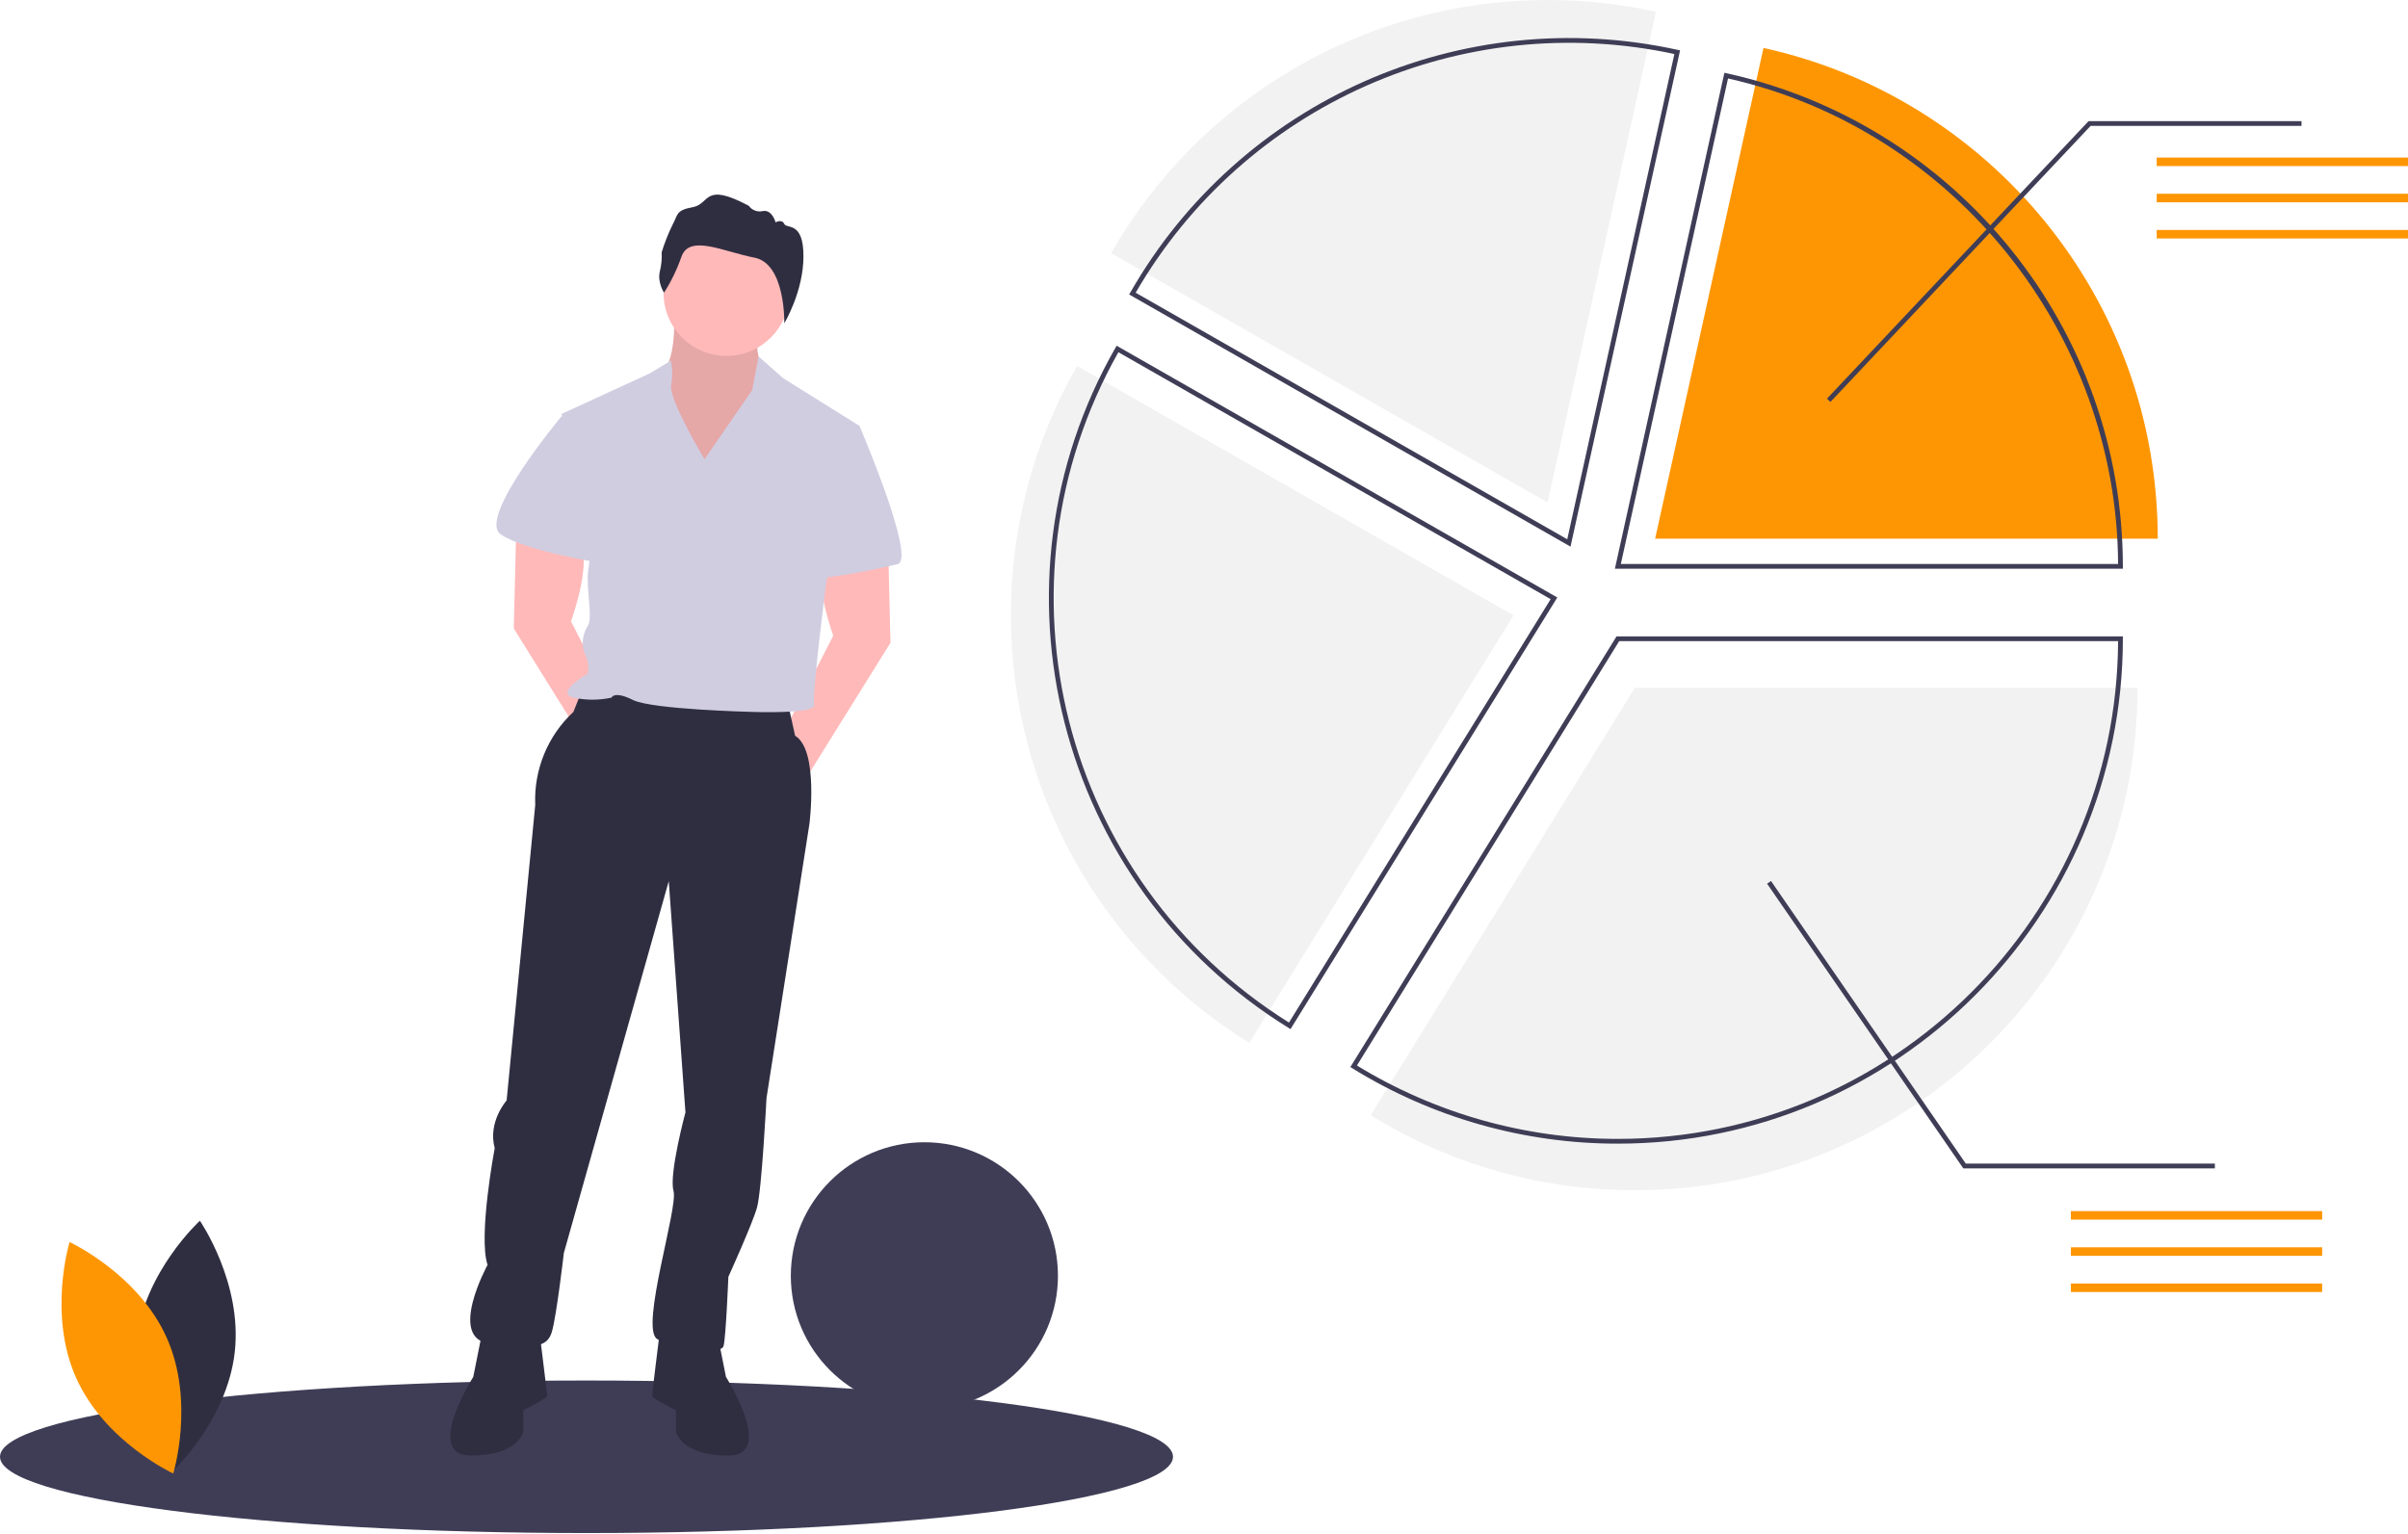
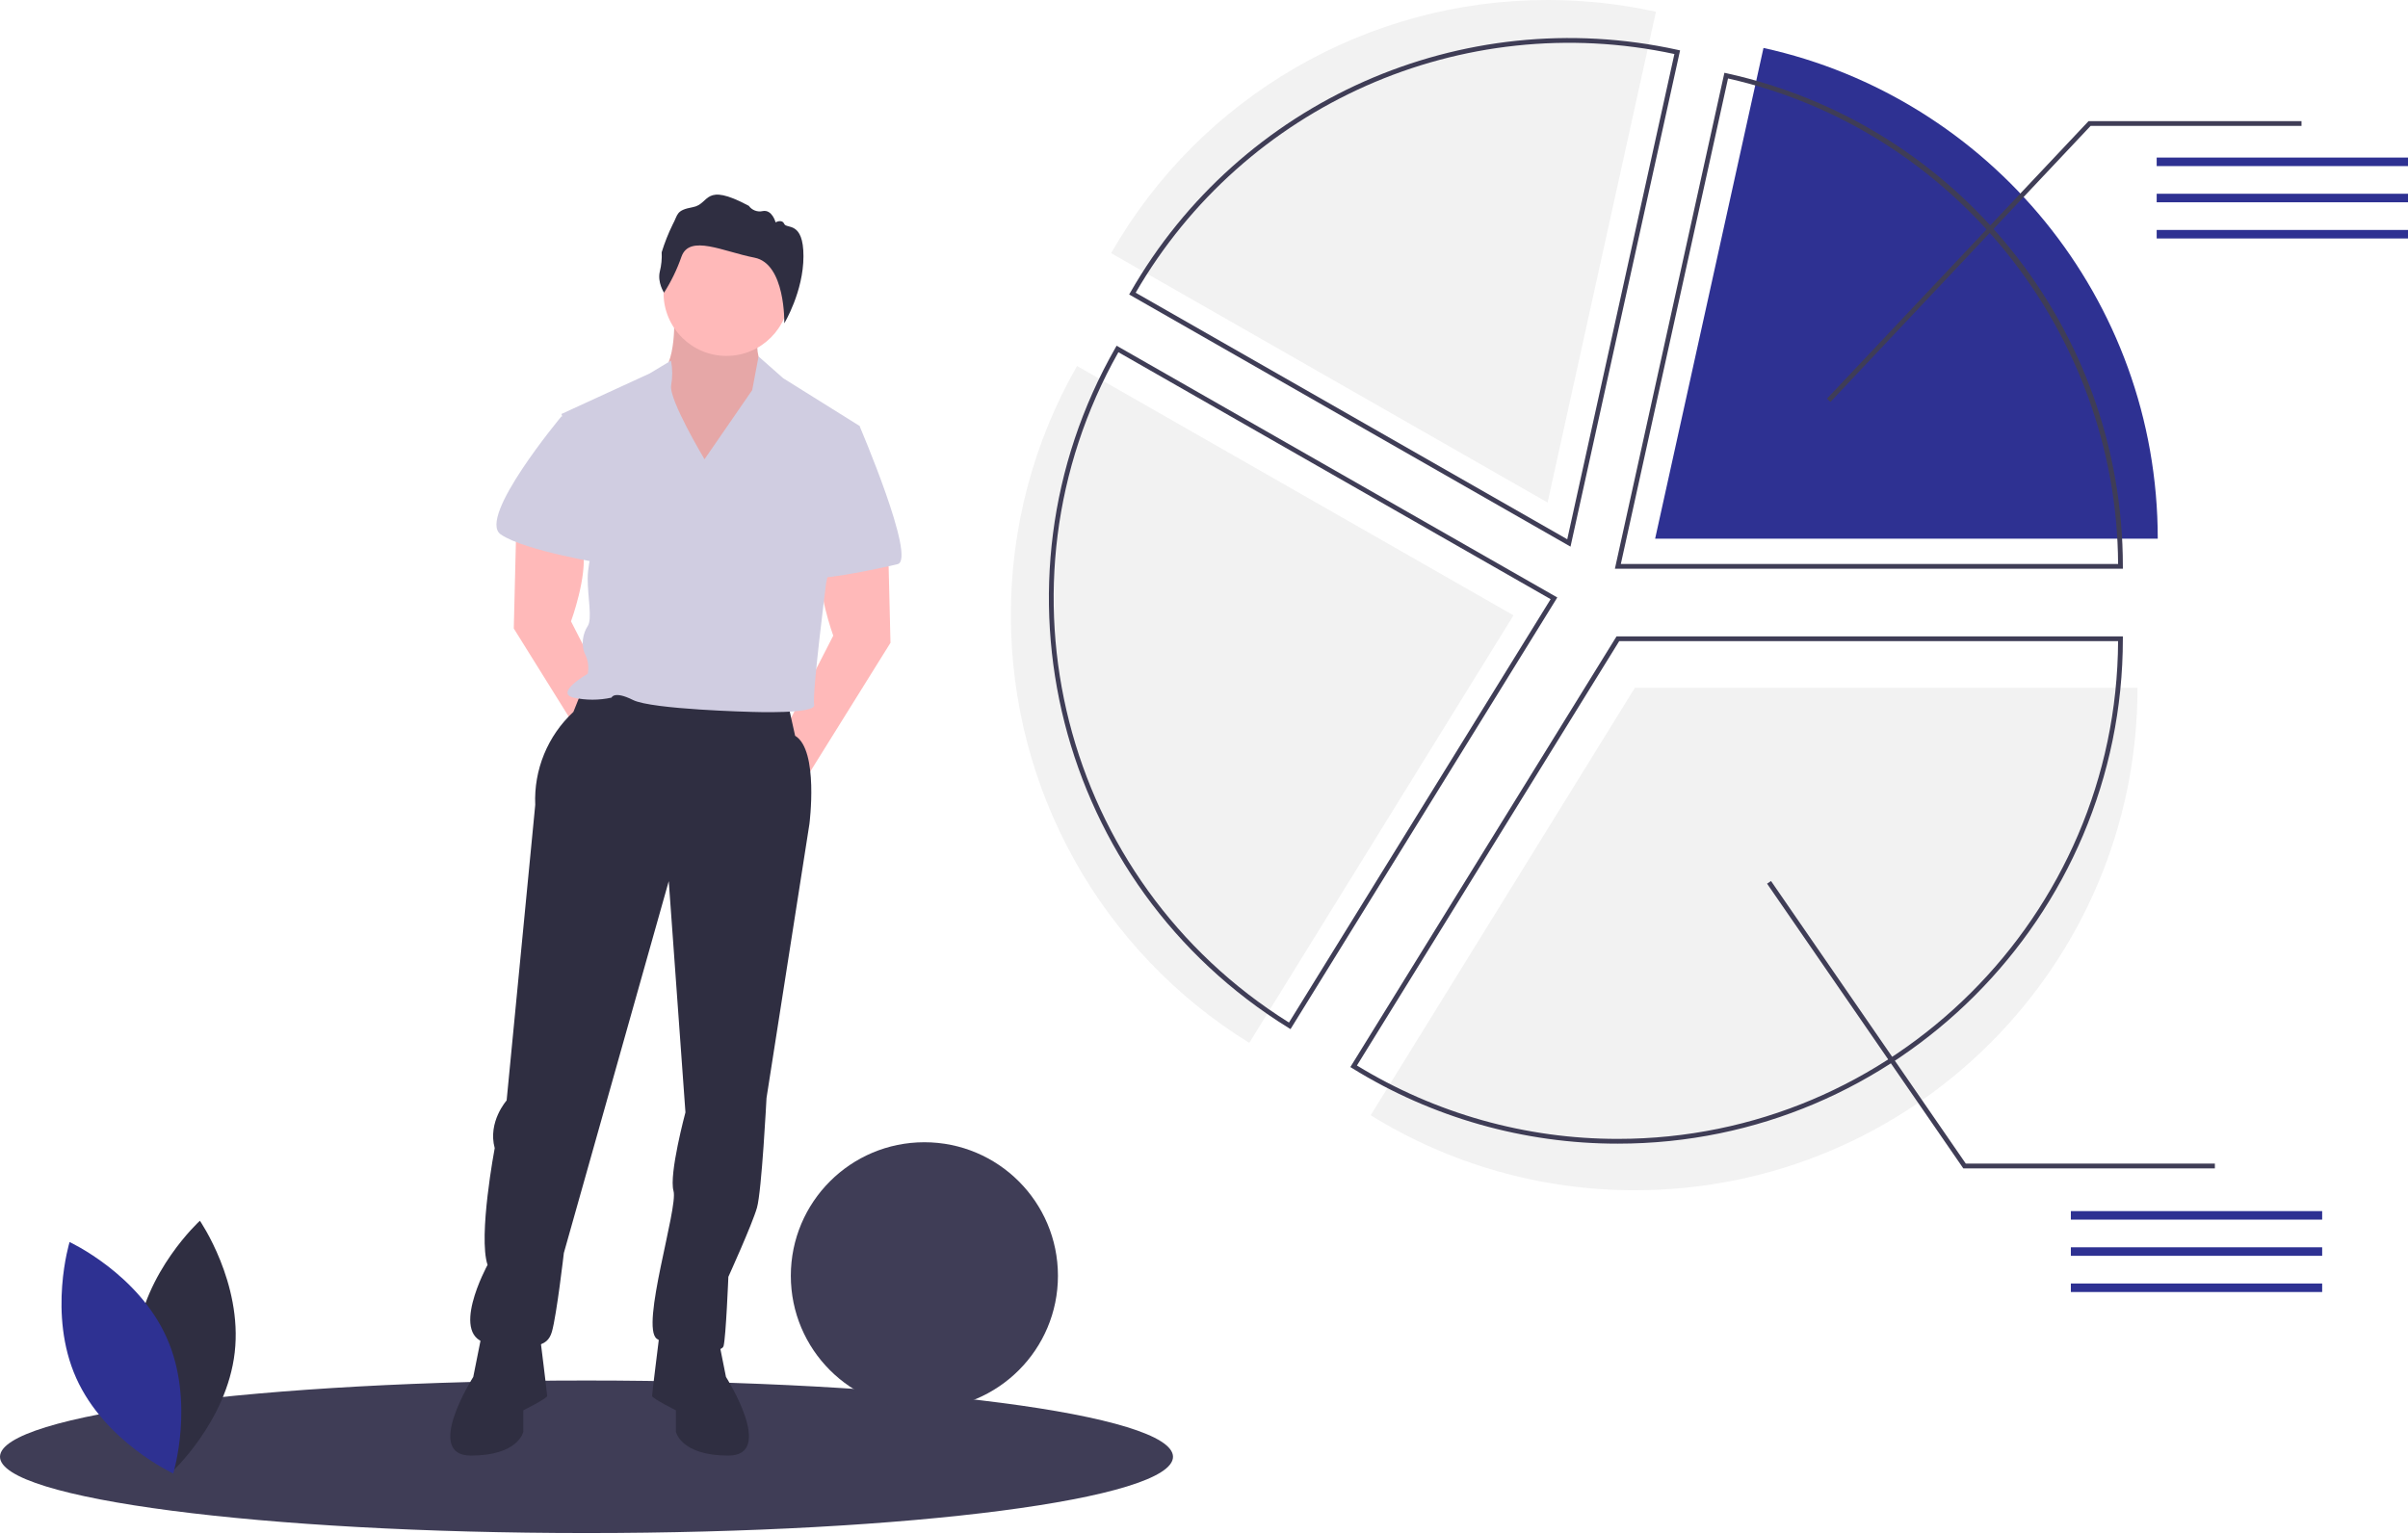
<svg xmlns="http://www.w3.org/2000/svg" height="643.175" viewBox="0 0 1010 643.175" width="1010">
  <ellipse cx="246" cy="611.175" fill="#3f3d56" rx="246" ry="32" />
  <path d="m991.552 416.946h-210.817l-110.822 179.357a209.812 209.812 0 0 0 110.822 31.461c116.431 0 210.817-94.386 210.817-210.817z" fill="#f2f2f2" transform="translate(-95 -128.4124)" />
  <circle cx="387.72" cy="535.235" fill="#3f3d56" r="56.018" />
  <path d="m377.5 256.088s2 20-4 28 15 58 15 58l30-56s-10-6-4-23z" fill="#ffb9b9" transform="translate(-95 -128.4124)" />
  <path d="m377.5 256.088s2 20-4 28 15 58 15 58l30-56s-10-6-4-23z" opacity=".1" transform="translate(-95 -128.4124)" />
  <path d="m467.5 357.088 1 41-38 61-7-23 21-41s-7-19-5-30 28-8 28-8z" fill="#ffb9b9" transform="translate(-95 -128.4124)" />
  <path d="m311.5 351.088-1 41 38 61 7-23-21-41s7-19 5-30-28-8-28-8z" fill="#ffb9b9" transform="translate(-95 -128.4124)" />
  <path d="m339.5 417.088-4 10a50.242 50.242 0 0 0 -16 39l-12 124s-8 9-5 20c0 0-7 37-3 49 0 0-17 31 1 33s24 2 26-5 5-33 5-33l44-156 7 97s-7 26-5 33-14 57-7 62 27 7 28 3 2-29 2-29 10-22 12-29 4-46 4-46l18-115s4-31-6-37l-4-18z" fill="#2f2e41" transform="translate(-95 -128.4124)" />
  <path d="m297.5 686.088-4 20s-21 33-1 33 22-10 22-10v-9s10-5 10-6-3-25-3-25z" fill="#2f2e41" transform="translate(-95 -128.4124)" />
  <path d="m395.5 686.088 4 20s21 33 1 33-22-10-22-10v-9s-10-5-10-6 3-25 3-25z" fill="#2f2e41" transform="translate(-95 -128.4124)" />
  <circle cx="304.703" cy="122.936" fill="#ffb9b9" r="26.383" />
  <g transform="translate(-95 -128.4124)">
    <path d="m390.5 321.088s-15-25-14-31a28.738 28.738 0 0 0 -.048-10.39l-8.952 5.39-37 17 15 50s-4 11-4 19 2 17 0 20-3 8-1 12a12.694 12.694 0 0 1 1 8s-14 8-6 10a37.163 37.163 0 0 0 16 0s1-3 9 1 50 5 50 5 27 1 26-3 5-51 5-51l14-66-32-20-10.336-9.125-2.664 14.125z" fill="#d0cde1" />
    <path d="m337.5 303.088h-7s-35.5 42.5-25.5 49.5 44.5 12.5 44.5 12.5-3-62-12-62z" fill="#d0cde1" />
    <path d="m446.5 307.088h9s24 56 16 58-37 8-37 5 12-63 12-63z" fill="#d0cde1" />
    <path d="m373.52 251.207s-2.863-4.294-1.762-8.918a27.028 27.028 0 0 0 .771-8.037 79.548 79.548 0 0 1 4.624-11.67c2.312-4.184 1.211-5.945 8.477-7.266s4.294-10.789 23.451-.55a5.618 5.618 0 0 0 5.835 2.202c3.963-.771 5.395 4.734 5.395 4.734s2.642-1.541 3.633.661 8.056-1.322 8.056 13.542-8.04 28.14-8.04 28.14.589-25.001-12.512-27.534-27.194-9.909-30.607-.44a72.179 72.179 0 0 1 -7.321 15.138z" fill="#2f2e41" />
    <path d="m773.589 608.218a211.31 211.31 0 0 1 -111.349-31.61l-.85-.526.525-.85 111.115-179.831h212.374v1c0 116.797-95.02 211.817-211.816 211.817zm-109.445-32.787a209.313 209.313 0 0 0 109.445 30.787c115.361 0 209.276-93.579 209.814-208.817h-209.257z" fill="#3f3d56" />
    <path d="m519 386.574a210.67 210.67 0 0 0 99.995 179.357l110.822-179.357-183.068-104.61a209.846 209.846 0 0 0 -27.749 104.61z" fill="#f2f2f2" />
    <path d="m636.292 560.161-.851-.526a211.917 211.917 0 0 1 -72.587-285.314l.497-.867 184.834 105.619zm-72.197-283.979a209.919 209.919 0 0 0 71.549 281.223l109.751-177.623z" fill="#3f3d56" />
-     <path d="m834.668 148.526-45.447 205.89h210.817c0-100.826-70.786-185.105-165.37-205.89z" fill="#fe9603" />
+     <path d="m834.668 148.526-45.447 205.89h210.817c0-100.826-70.786-185.105-165.37-205.89z" fill="#2e3192" />
    <path d="m985.405 367.028h-213.062l45.931-208.081.976.214a211.883 211.883 0 0 1 166.155 206.866zm-210.571-2h208.569c-.47-97.03-69.07-182.44-163.607-203.696z" fill="#3f3d56" />
    <path d="m744.11 128.412a210.737 210.737 0 0 0 -183.068 106.207l183.068 104.61 45.447-205.89a211.54 211.54 0 0 0 -45.447-4.928z" fill="#f2f2f2" />
    <path d="m753.727 357.744-185.117-105.781.498-.869a212.066 212.066 0 0 1 229.598-101.759l.978.215zm-182.385-106.523 181.018 103.438 44.938-203.583a210.066 210.066 0 0 0 -225.956 100.145z" fill="#3f3d56" />
  </g>
  <path d="m767.752 168.625-1.455-1.372 109.724-116.442h89.314v2h-88.45z" fill="#3f3d56" />
-   <path d="m904.591 66.104h105.409v3.573h-105.409z" fill="#fe9603" />
-   <path d="m904.591 81.29h105.409v3.573h-105.409z" fill="#fe9603" />
-   <path d="m904.591 96.476h105.409v3.573h-105.409z" fill="#fe9603" />
-   <path d="m868.591 508.104h105.409v3.573h-105.409z" fill="#fe9603" />
-   <path d="m868.591 523.29h105.409v3.573h-105.409z" fill="#fe9603" />
-   <path d="m868.591 538.476h105.409v3.573h-105.409z" fill="#fe9603" />
+   <path d="m904.591 66.104h105.409v3.573h-105.409z" fill="#2e3192" />
+   <path d="m904.591 81.29h105.409v3.573h-105.409z" fill="#2e3192" />
+   <path d="m904.591 96.476h105.409v3.573h-105.409z" fill="#2e3192" />
+   <path d="m868.591 508.104h105.409v3.573h-105.409z" fill="#2e3192" />
+   <path d="m868.591 523.29h105.409v3.573h-105.409z" fill="#2e3192" />
+   <path d="m868.591 538.476h105.409v3.573h-105.409z" fill="#2e3192" />
  <path d="m929 490.176h-105.525l-.298-.433-82-119 1.646-1.135 81.702 118.568h104.475z" fill="#3f3d56" />
  <path d="m152.162 691.062c-3.331 29.19 14.614 55.21 14.614 55.21s23.346-21.307 26.678-50.498-14.614-55.21-14.614-55.21-23.346 21.307-26.678 50.498z" fill="#2f2e41" transform="translate(-95 -128.4124)" />
-   <path d="m164.889 689.556c12.007 26.814 2.776 57.044 2.776 57.044s-28.699-13.245-40.706-40.059-2.776-57.044-2.776-57.044 28.699 13.245 40.706 40.059z" fill="#fe9603" transform="translate(-95 -128.4124)" />
+   <path d="m164.889 689.556c12.007 26.814 2.776 57.044 2.776 57.044s-28.699-13.245-40.706-40.059-2.776-57.044-2.776-57.044 28.699 13.245 40.706 40.059z" fill="#2e3192" transform="translate(-95 -128.4124)" />
</svg>
